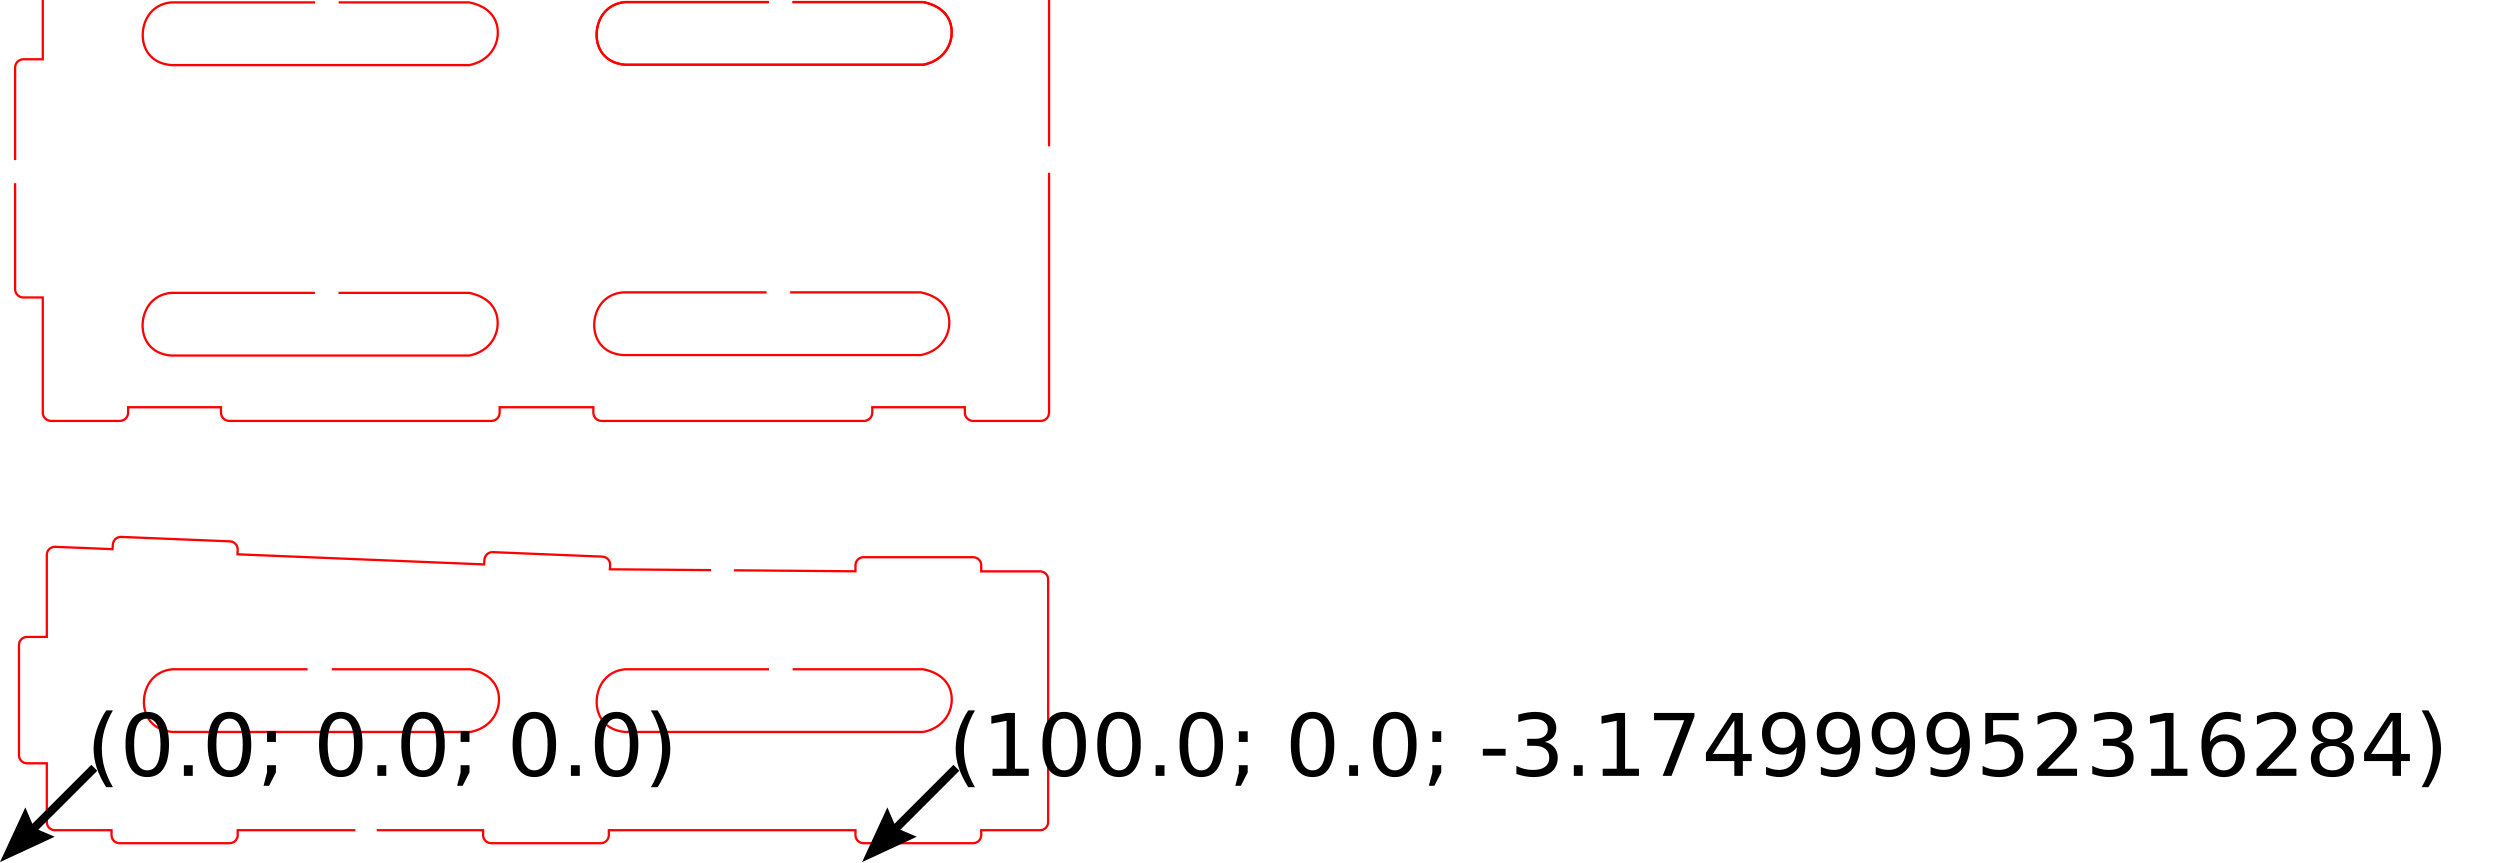
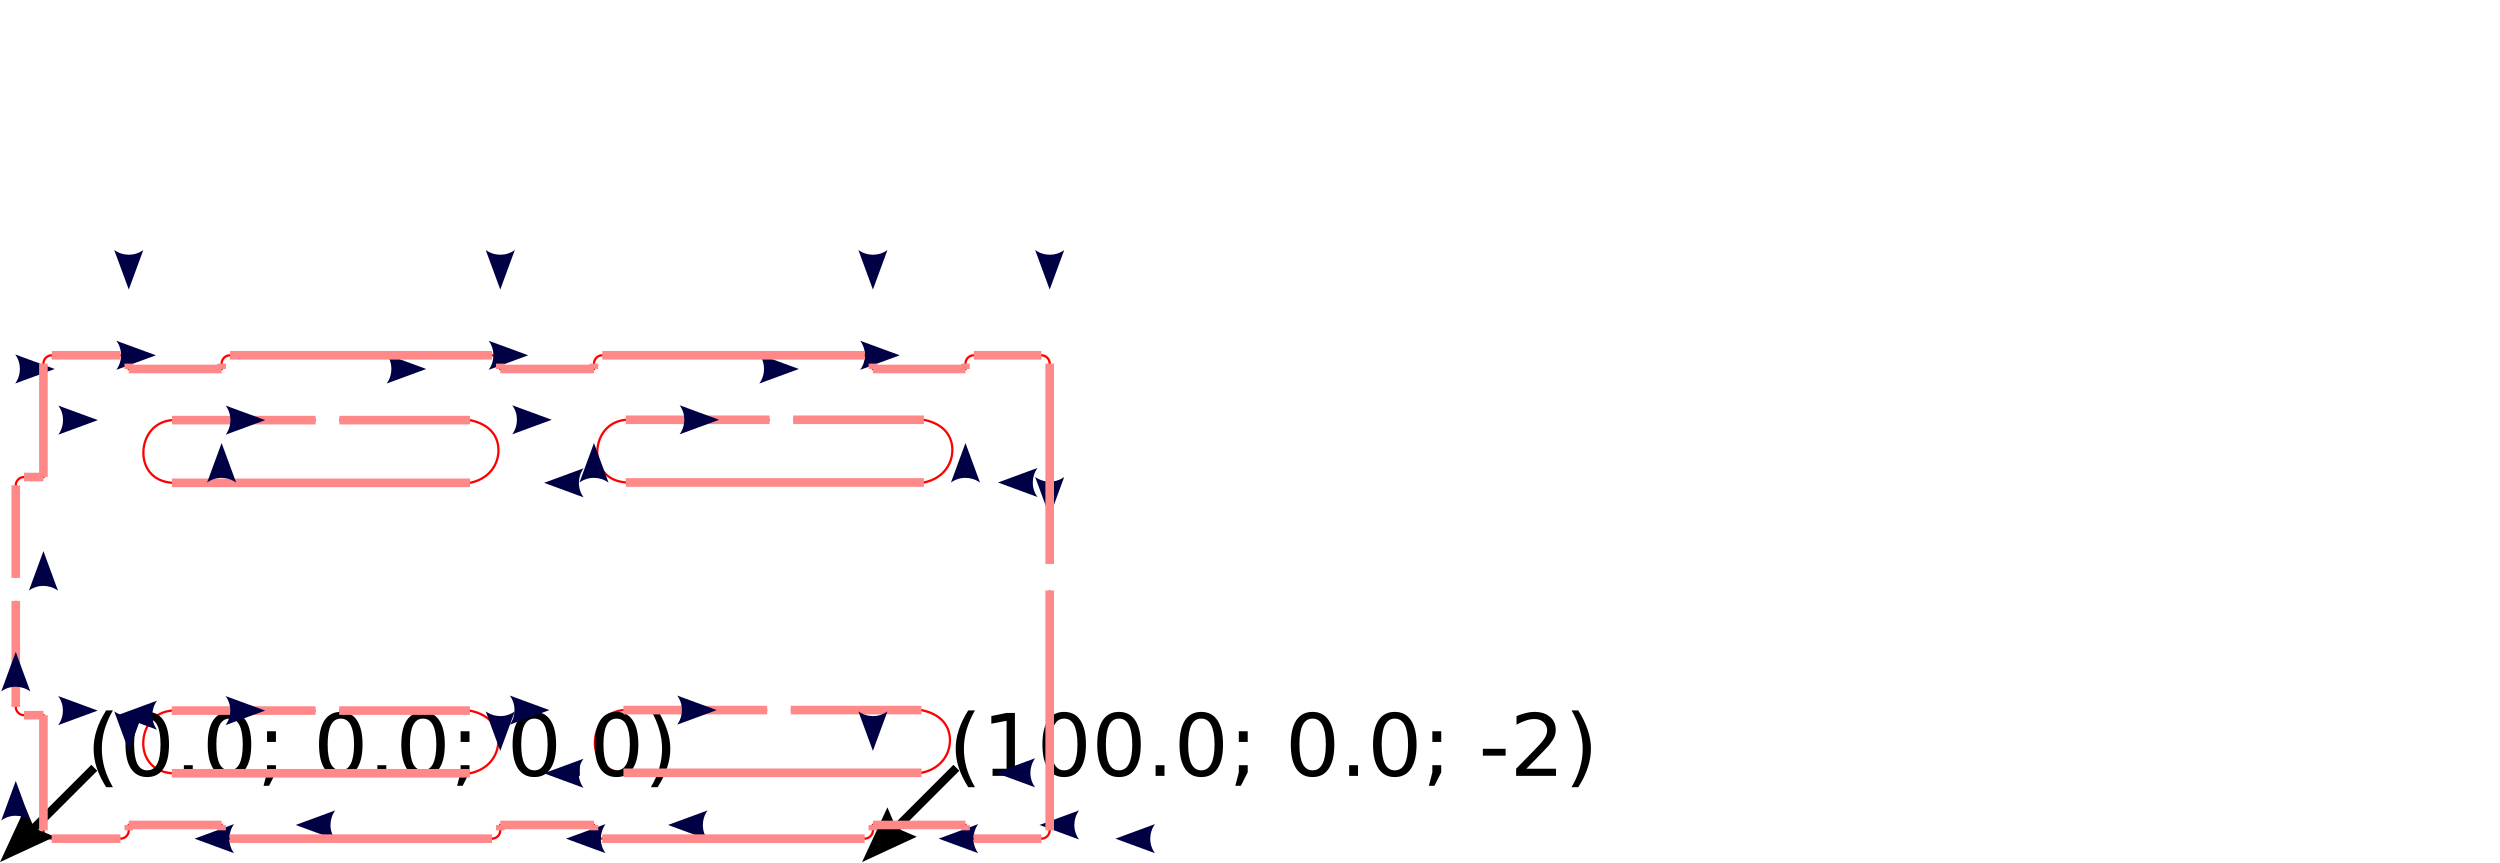
<svg xmlns="http://www.w3.org/2000/svg" width="290mm" height="100mm" viewBox="0 0 290 100" version="1.1" id="svg1028">
  <defs id="defs1022">
-     <marker id="CheckToolsAndOPMarker" orient="auto" refX="-4" refY="-1.687" style="overflow:visible">
-       <path d="m 4.589,-1.687 0.0,0.0 L 9.178,0.0 c -0.733,-0.996 -0.729,-2.359 0.0,-3.375" style="fill:#000044;fill-rule:evenodd;stroke:none" id="path309" />
-     </marker>
-     <marker id="DrawCurveMarker" orient="auto" refX="-4" refY="-1.687" style="overflow:visible">
-       <path d="m 4.589,-1.687 0.0,0.0 L 9.178,0.0 c -0.733,-0.996 -0.729,-2.359 0.0,-3.375" style="fill:#000044;fill-rule:evenodd;stroke:none" id="path312" />
-     </marker>
-     <marker id="DrawCurveMarker_r" orient="auto" refX="4" refY="-1.687" style="overflow:visible">
-       <path d="m -4.589,-1.687 0.0,0.0 L -9.178,0.0 c 0.733,-0.996 0.729,-2.359 0.0,-3.375" style="fill:#000044;fill-rule:evenodd;stroke:none" id="path315" />
-     </marker>
-     <marker id="InOutPathMarker" orient="auto" refX="-4" refY="-1.687" style="overflow:visible">
-       <path d="m 4.589,-1.687 0.0,0.0 L 9.178,0.0 c -0.733,-0.996 -0.729,-2.359 0.0,-3.375" style="fill:#0072a7;fill-rule:evenodd;stroke:none" id="path318" />
+     <marker style="overflow:visible" refY="-1.687" refX="-4" orient="auto" id="CheckToolsAndOPMarker">
+       <path id="path309" style="fill:#000044;fill-rule:evenodd;stroke:none" d="m 4.589,-1.687 0.0,0.0 L 9.178,0.0 c -0.733,-0.996 -0.729,-2.359 0.0,-3.375" />
+     </marker>
+     <marker style="overflow:visible" refY="-1.687" refX="-4" orient="auto" id="DrawCurveMarker">
+       <path id="path312" style="fill:#000044;fill-rule:evenodd;stroke:none" d="m 4.589,-1.687 0.0,0.0 L 9.178,0.0 c -0.733,-0.996 -0.729,-2.359 0.0,-3.375" />
+     </marker>
+     <marker style="overflow:visible" refY="-1.687" refX="4" orient="auto" id="DrawCurveMarker_r">
+       <path id="path315" style="fill:#000044;fill-rule:evenodd;stroke:none" d="m -4.589,-1.687 0.0,0.0 L -9.178,0.0 c 0.733,-0.996 0.729,-2.359 0.0,-3.375" />
+     </marker>
+     <marker style="overflow:visible" refY="-1.687" refX="-4" orient="auto" id="InOutPathMarker">
+       <path id="path318" style="fill:#0072a7;fill-rule:evenodd;stroke:none" d="m 4.589,-1.687 0.0,0.0 L 9.178,0.0 c -0.733,-0.996 -0.729,-2.359 0.0,-3.375" />
    </marker>
  </defs>
-   <g style="display:inline" id="layer1">
-     <path id="path148" transform="translate(-568.5831,-636.9127)" d="m 570.336,658.161 v 12.294 c -2.8e-4,0.533 0.432,0.965 0.965,0.965 h 2.244 v 13.355 c -2.8e-4,0.533 0.432,0.965 0.965,0.965 h 7.971 c 0.533,2.8e-4 0.965,-0.432 0.965,-0.965 v -0.623 h 10.77 v 0.623 c -2.8e-4,0.533 0.432,0.965 0.965,0.965 h 30.395 c 0.533,2.8e-4 0.965,-0.432 0.965,-0.965 v -0.623 h 10.869 v 0.623 c -2.8e-4,0.533 0.432,0.965 0.965,0.965 h 30.428 c 0.533,2.8e-4 0.965,-0.432 0.965,-0.965 v -0.623 h 10.736 v 0.623 c -2.8e-4,0.533 0.432,0.965 0.965,0.965 h 7.84 c 0.533,2.8e-4 0.965,-0.432 0.965,-0.965 v -27.817 m 0,-3.074 v -23.25 c 2.9e-4,-0.533 -0.432,-0.965 -0.965,-0.965 h -7.84 c -0.533,-2.9e-4 -0.965,0.432 -0.965,0.965 v 0.623 h -10.736 v -0.623 c 2.9e-4,-0.533 -0.432,-0.965 -0.965,-0.965 h -30.428 c -0.533,-2.9e-4 -0.965,0.432 -0.965,0.965 v 0.623 h -10.869 v -0.623 c 2.9e-4,-0.533 -0.432,-0.965 -0.965,-0.965 h -30.395 c -0.533,-2.9e-4 -0.965,0.432 -0.965,0.965 v 0.623 h -10.77 v -0.623 c 2.9e-4,-0.533 -0.432,-0.965 -0.965,-0.965 h -7.971 c -0.533,-2.9e-4 -0.965,0.432 -0.965,0.965 v 13.156 h -2.244 c -0.533,-2.8e-4 -0.965,0.432 -0.965,0.965 v 10.732" style="fill:none;stroke:#ff0000;stroke-width:0.265px;stroke-linecap:butt;stroke-linejoin:miter;stroke-opacity:1" />
-     <path id="path2752" transform="translate(-568.5831,-636.9127)" d="m 657.784,714.547 h -16.677 c -2.143,0.194 -3.244,1.886 -3.309,3.648 -0.032,0.883 0.219,1.742 0.744,2.389 0.522,0.644 1.313,1.122 2.566,1.236 h 34.578 c 2.145,-0.429 3.232,-2.024 3.297,-3.609 0.065,-1.585 -0.797,-3.143 -3.299,-3.664 h -15.162" style="fill:none;stroke:#ff0000;stroke-width:0.265px;stroke-linecap:butt;stroke-linejoin:miter;stroke-opacity:1" />
-     <path id="path2796" transform="translate(-568.5831,-636.9127)" d="m 612.282,733.215 h 12.341 v 0.574 c 5.7e-4,0.514 0.417,0.931 0.932,0.932 h 12.721 c 0.514,-5.7e-4 0.931,-0.417 0.932,-0.932 v -0.574 h 28.609 v 0.574 c 5.7e-4,0.514 0.417,0.931 0.932,0.932 h 12.723 c 0.514,-5.7e-4 0.931,-0.417 0.932,-0.932 v -0.574 h 6.832 c 0.514,-5.7e-4 0.931,-0.417 0.932,-0.932 v -28.16 c -5.7e-4,-0.514 -0.417,-0.931 -0.932,-0.932 h -6.832 v -0.709 c -5.7e-4,-0.514 -0.417,-0.931 -0.932,-0.932 h -12.723 c -0.514,5.7e-4 -0.931,0.417 -0.932,0.932 v 0.701 l -14.106,-0.115 m -2.635,-0.021 -11.753,-0.096 0.035,-0.469 c 0.038,-0.525 -0.365,-0.978 -0.891,-1 l -12.719,-0.521 c -0.502,-0.021 -0.931,0.36 -0.969,0.861 l -0.043,0.562 -28.602,-1.172 0.019,-0.535 c 0.019,-0.513 -0.38,-0.945 -0.893,-0.967 l -12.613,-0.516 c -0.027,-0.001 -0.055,-0.001 -0.082,0 h 10e-6 c -0.471,0.022 -0.851,0.391 -0.887,0.861 l -0.043,0.562 -6.65,-0.273 c -0.529,-0.022 -0.971,0.402 -0.971,0.932 v 9.52 h -2.297 c -0.514,5.7e-4 -0.931,0.417 -0.932,0.932 v 12.795 c 5.7e-4,0.514 0.417,0.931 0.932,0.932 h 2.297 v 6.828 c 5.7e-4,0.514 0.417,0.931 0.932,0.932 h 6.574 v 0.574 c 5.7e-4,0.514 0.417,0.931 0.932,0.932 h 12.77 c 0.514,-5.7e-4 0.931,-0.417 0.932,-0.932 v -0.574 h 13.655" style="fill:none;stroke:#ff0000;stroke-width:0.265px;stroke-linecap:butt;stroke-linejoin:miter;stroke-opacity:1" />
-     <path id="path2955" transform="translate(-621.1029,-636.9127)" d="m 656.783,714.547 h -15.676 c -2.143,0.194 -3.244,1.886 -3.309,3.648 -0.032,0.883 0.219,1.742 0.744,2.389 0.522,0.644 1.313,1.122 2.566,1.236 h 34.578 c 2.145,-0.429 3.232,-2.024 3.297,-3.609 0.065,-1.585 -0.797,-3.143 -3.299,-3.664 H 659.59" style="fill:none;stroke:#ff0000;stroke-width:0.265px;stroke-linecap:butt;stroke-linejoin:miter;stroke-opacity:1" />
-     <path style="display:inline;fill:none;stroke:#ff0000;stroke-width:0.265px;stroke-linecap:butt;stroke-linejoin:miter;stroke-opacity:1" d="M 88.917,33.915 H 72.24 c -2.143,0.194 -3.244,1.886 -3.309,3.648 -0.032,0.883 0.219,1.742 0.744,2.389 0.522,0.644 1.313,1.122 2.566,1.236 h 34.578 c 2.145,-0.429 3.232,-2.024 3.297,-3.609 0.065,-1.585 -0.797,-3.143 -3.299,-3.664 H 91.656" id="path2752-5" />
-     <path style="display:inline;fill:none;stroke:#ff0000;stroke-width:0.265px;stroke-linecap:butt;stroke-linejoin:miter;stroke-opacity:1" d="M 89.195,0.239 H 72.518 c -2.143,0.194 -3.244,1.886 -3.309,3.648 -0.032,0.883 0.219,1.742 0.744,2.389 0.522,0.644 1.313,1.122 2.566,1.236 h 34.578 c 2.145,-0.429 3.232,-2.024 3.297,-3.609 0.065,-1.585 -0.797,-3.143 -3.299,-3.664 H 91.934" id="path2752-3" />
-     <path id="path3079" d="M 89.195,0.239 H 72.518 c -2.143,0.194 -3.244,1.886 -3.309,3.648 -0.032,0.883 0.219,1.742 0.744,2.389 0.522,0.644 1.313,1.122 2.566,1.236 h 34.578 c 2.145,-0.429 3.232,-2.024 3.297,-3.609 0.065,-1.585 -0.797,-3.143 -3.299,-3.664 H 91.934" style="display:inline;fill:none;stroke:#ff0000;stroke-width:0.265px;stroke-linecap:butt;stroke-linejoin:miter;stroke-opacity:1" />
-     <path style="display:inline;fill:none;stroke:#ff0000;stroke-width:0.265px;stroke-linecap:butt;stroke-linejoin:miter;stroke-opacity:1" d="M 36.543,0.278 H 19.866 c -2.143,0.194 -3.244,1.886 -3.309,3.648 -0.032,0.883 0.219,1.742 0.744,2.389 0.522,0.644 1.313,1.122 2.566,1.236 h 34.578 c 2.145,-0.429 3.232,-2.024 3.297,-3.609 0.065,-1.585 -0.797,-3.143 -3.299,-3.664 h -15.162" id="path2752-6" />
-     <path style="display:inline;fill:none;stroke:#ff0000;stroke-width:0.265px;stroke-linecap:butt;stroke-linejoin:miter;stroke-opacity:1" d="m 36.529,33.972 h -16.677 c -2.143,0.194 -3.244,1.886 -3.309,3.648 -0.032,0.883 0.219,1.742 0.744,2.389 0.522,0.644 1.313,1.122 2.566,1.236 h 34.578 c 2.145,-0.429 3.232,-2.024 3.297,-3.609 0.065,-1.585 -0.797,-3.143 -3.299,-3.664 h -15.162" id="path2752-8" />
+   <g id="layer1" style="display:inline">
+     <path style="fill:none;stroke:#ff0000;stroke-width:0.265px;stroke-linecap:butt;stroke-linejoin:miter;stroke-opacity:1" d="m 1.828,69.704 v 12.294 c -2.8e-4,0.533 0.432,0.965 0.965,0.965 h 2.244 v 13.355 c -2.8e-4,0.533 0.432,0.965 0.965,0.965 h 7.971 c 0.533,2.8e-4 0.965,-0.432 0.965,-0.965 v -0.623 h 10.77 v 0.623 c -2.8e-4,0.533 0.432,0.965 0.965,0.965 h 30.395 c 0.533,2.8e-4 0.965,-0.432 0.965,-0.965 v -0.623 h 10.869 v 0.623 c -2.8e-4,0.533 0.432,0.965 0.965,0.965 h 30.428 c 0.533,2.8e-4 0.965,-0.432 0.965,-0.965 v -0.623 h 10.736 v 0.623 c -2.8e-4,0.533 0.432,0.965 0.965,0.965 h 7.84 c 0.533,2.8e-4 0.965,-0.432 0.965,-0.965 v -27.817 m 0,-3.074 V 42.179 c 2.9e-4,-0.533 -0.432,-0.965 -0.965,-0.965 h -7.84 c -0.533,-2.9e-4 -0.965,0.432 -0.965,0.965 v 0.623 h -10.736 v -0.623 c 2.9e-4,-0.533 -0.432,-0.965 -0.965,-0.965 H 69.866 c -0.533,-2.9e-4 -0.965,0.432 -0.965,0.965 v 0.623 h -10.869 v -0.623 c 2.9e-4,-0.533 -0.432,-0.965 -0.965,-0.965 h -30.395 c -0.533,-2.9e-4 -0.965,0.432 -0.965,0.965 v 0.623 h -10.77 v -0.623 c 2.9e-4,-0.533 -0.432,-0.965 -0.965,-0.965 H 6.002 c -0.533,-2.9e-4 -0.965,0.432 -0.965,0.965 v 13.156 h -2.244 c -0.533,-2.8e-4 -0.965,0.432 -0.965,0.965 v 10.732" id="path148" />
+     <path id="path2752-5" d="M 88.993,82.371 H 72.316 c -2.143,0.194 -3.244,1.886 -3.309,3.648 -0.032,0.883 0.219,1.742 0.744,2.389 0.522,0.644 1.313,1.122 2.566,1.236 h 34.578 c 2.145,-0.429 3.232,-2.024 3.297,-3.609 0.065,-1.585 -0.797,-3.143 -3.299,-3.664 H 91.732" style="display:inline;fill:none;stroke:#ff0000;stroke-width:0.265px;stroke-linecap:butt;stroke-linejoin:miter;stroke-opacity:1" />
+     <path id="path2752-3" d="M 89.271,48.695 H 72.594 c -2.143,0.194 -3.244,1.886 -3.309,3.648 -0.032,0.883 0.219,1.742 0.744,2.389 0.522,0.644 1.313,1.122 2.566,1.236 h 34.578 c 2.145,-0.429 3.232,-2.024 3.297,-3.609 0.065,-1.585 -0.797,-3.143 -3.299,-3.664 H 92.01" style="display:inline;fill:none;stroke:#ff0000;stroke-width:0.265px;stroke-linecap:butt;stroke-linejoin:miter;stroke-opacity:1" />
+     <path id="path2752-6" d="M 36.618,48.734 H 19.942 c -2.143,0.194 -3.244,1.886 -3.309,3.648 -0.032,0.883 0.219,1.742 0.744,2.389 0.522,0.644 1.313,1.122 2.566,1.236 h 34.578 c 2.145,-0.429 3.232,-2.024 3.297,-3.609 0.065,-1.585 -0.797,-3.143 -3.299,-3.664 h -15.162" style="display:inline;fill:none;stroke:#ff0000;stroke-width:0.265px;stroke-linecap:butt;stroke-linejoin:miter;stroke-opacity:1" />
+     <path id="path2752-8" d="M 36.604,82.428 H 19.927 c -2.143,0.194 -3.244,1.886 -3.309,3.648 -0.032,0.883 0.219,1.742 0.744,2.389 0.522,0.644 1.313,1.122 2.566,1.236 h 34.578 c 2.145,-0.429 3.232,-2.024 3.297,-3.609 0.065,-1.585 -0.797,-3.143 -3.299,-3.664 h -15.162" style="display:inline;fill:none;stroke:#ff0000;stroke-width:0.265px;stroke-linecap:butt;stroke-linejoin:miter;stroke-opacity:1" />
  </g>
-   <g style="display:inline" id="layer2">
-     <g gcodetools="Gcodetools tool definition" transform="matrix(0.5014292,0,0,0.5201835,55.54568,120.4584)" id="g183">
-       <path gcodetools="Gcodetools tool background" style="fill-opacity:0.5;stroke:#444444" d="M -20,-20 H 380 V 155 H -20 Z" id="path101" />
-       <g gcodetools="Gcodetools tool parameter" id="g111">
-         <text x="0" xml:space="preserve" y="0" style="font-style:normal;font-variant:normal;font-weight:normal;font-stretch:normal;font-size:20px;font-family:'DejaVu Sans';fill:#000000;fill-opacity:1;stroke:none" gcodetools="Gcodetools tool definition field name" id="text105">
-           <tspan x="0" y="0" id="tspan103">name</tspan>
-         </text>
-         <text x="150" xml:space="preserve" y="0" style="font-style:normal;font-variant:normal;font-weight:normal;font-stretch:normal;font-size:20px;font-family:'DejaVu Sans';fill:#000000;fill-opacity:1;stroke:none" gcodetools="Gcodetools tool definition field value" id="text109">
-           <tspan x="150" y="0" id="tspan107">Cylindrical cutter</tspan>
-         </text>
-       </g>
-       <g gcodetools="Gcodetools tool parameter" id="g121">
-         <text x="0" xml:space="preserve" y="20" style="font-style:normal;font-variant:normal;font-weight:normal;font-stretch:normal;font-size:10px;font-family:'DejaVu Sans';fill:#000000;fill-opacity:1;stroke:none" gcodetools="Gcodetools tool definition field name" id="text115">
-           <tspan x="0" y="20" id="tspan113">id</tspan>
-         </text>
-         <text x="150" xml:space="preserve" y="20" style="font-style:normal;font-variant:normal;font-weight:normal;font-stretch:normal;font-size:10px;font-family:'DejaVu Sans';fill:#000000;fill-opacity:1;stroke:none" gcodetools="Gcodetools tool definition field value" id="text119">
-           <tspan x="150" y="20" id="tspan117">Cylindrical cutter 0001</tspan>
-         </text>
-       </g>
-       <g gcodetools="Gcodetools tool parameter" id="g131">
-         <text x="0" xml:space="preserve" y="35" style="font-style:normal;font-variant:normal;font-weight:normal;font-stretch:normal;font-size:10px;font-family:'DejaVu Sans';fill:#000000;fill-opacity:1;stroke:none" gcodetools="Gcodetools tool definition field name" id="text125">
-           <tspan x="0" y="35" id="tspan123">diameter</tspan>
-         </text>
-         <text x="150" xml:space="preserve" y="35" style="font-style:normal;font-variant:normal;font-weight:normal;font-stretch:normal;font-size:10px;font-family:'DejaVu Sans';fill:#000000;fill-opacity:1;stroke:none" gcodetools="Gcodetools tool definition field value" id="text129">
-           <tspan x="150" y="35" id="tspan127">1.6</tspan>
-         </text>
-       </g>
-       <g gcodetools="Gcodetools tool parameter" id="g141">
-         <text x="0" xml:space="preserve" y="50" style="font-style:normal;font-variant:normal;font-weight:normal;font-stretch:normal;font-size:10px;font-family:'DejaVu Sans';fill:#000000;fill-opacity:1;stroke:none" gcodetools="Gcodetools tool definition field name" id="text135">
-           <tspan x="0" y="50" id="tspan133">feed</tspan>
-         </text>
-         <text x="150" xml:space="preserve" y="50" style="font-style:normal;font-variant:normal;font-weight:normal;font-stretch:normal;font-size:10px;font-family:'DejaVu Sans';fill:#000000;fill-opacity:1;stroke:none" gcodetools="Gcodetools tool definition field value" id="text139">
-           <tspan x="150" y="50" id="tspan137">250</tspan>
-         </text>
-       </g>
-       <g gcodetools="Gcodetools tool parameter" id="g151">
-         <text x="0" xml:space="preserve" y="65" style="font-style:normal;font-variant:normal;font-weight:normal;font-stretch:normal;font-size:10px;font-family:'DejaVu Sans';fill:#000000;fill-opacity:1;stroke:none" gcodetools="Gcodetools tool definition field name" id="text145">
-           <tspan x="0" y="65" id="tspan143">penetration angle</tspan>
-         </text>
-         <text x="150" xml:space="preserve" y="65" style="font-style:normal;font-variant:normal;font-weight:normal;font-stretch:normal;font-size:10px;font-family:'DejaVu Sans';fill:#000000;fill-opacity:1;stroke:none" gcodetools="Gcodetools tool definition field value" id="text149">
-           <tspan x="150" y="65" id="tspan147">90</tspan>
-         </text>
-       </g>
-       <g gcodetools="Gcodetools tool parameter" id="g161">
-         <text x="0" xml:space="preserve" y="80" style="font-style:normal;font-variant:normal;font-weight:normal;font-stretch:normal;font-size:10px;font-family:'DejaVu Sans';fill:#000000;fill-opacity:1;stroke:none" gcodetools="Gcodetools tool definition field name" id="text155">
-           <tspan x="0" y="80" id="tspan153">penetration feed</tspan>
-         </text>
-         <text x="150" xml:space="preserve" y="80" style="font-style:normal;font-variant:normal;font-weight:normal;font-stretch:normal;font-size:10px;font-family:'DejaVu Sans';fill:#000000;fill-opacity:1;stroke:none" gcodetools="Gcodetools tool definition field value" id="text159">
-           <tspan x="150" y="80" id="tspan157">100</tspan>
-         </text>
-       </g>
-       <g gcodetools="Gcodetools tool parameter" id="g171">
-         <text x="0" xml:space="preserve" y="95" style="font-style:normal;font-variant:normal;font-weight:normal;font-stretch:normal;font-size:10px;font-family:'DejaVu Sans';fill:#000000;fill-opacity:1;stroke:none" gcodetools="Gcodetools tool definition field name" id="text165">
-           <tspan x="0" y="95" id="tspan163">depth step</tspan>
-         </text>
-         <text x="150" xml:space="preserve" y="95" style="font-style:normal;font-variant:normal;font-weight:normal;font-stretch:normal;font-size:10px;font-family:'DejaVu Sans';fill:#000000;fill-opacity:1;stroke:none" gcodetools="Gcodetools tool definition field value" id="text169">
-           <tspan x="150" y="95" id="tspan167">2</tspan>
-         </text>
-       </g>
-       <g gcodetools="Gcodetools tool parameter" id="g181">
-         <text x="0" xml:space="preserve" y="110" style="font-style:normal;font-variant:normal;font-weight:normal;font-stretch:normal;font-size:10px;font-family:'DejaVu Sans';fill:#000000;fill-opacity:1;stroke:none" gcodetools="Gcodetools tool definition field name" id="text175">
-           <tspan x="0" y="110" id="tspan173">tool change gcode</tspan>
-         </text>
-         <text x="150" xml:space="preserve" y="110" style="font-style:normal;font-variant:normal;font-weight:normal;font-stretch:normal;font-size:10px;font-family:'DejaVu Sans';fill:#000000;fill-opacity:1;stroke:none" gcodetools="Gcodetools tool definition field value" id="text179">
-           <tspan x="150" y="110" id="tspan177">(None)</tspan>
+   <g id="layer2" style="display:inline">
+     <g id="g183" transform="matrix(0.5014292,0,0,0.5201835,55.54568,120.4584)" gcodetools="Gcodetools tool definition">
+       <path id="path101" d="M -20,-20 H 380 V 155 H -20 Z" style="fill-opacity:0.5;stroke:#444444" gcodetools="Gcodetools tool background" />
+       <g id="g111" gcodetools="Gcodetools tool parameter">
+         <text id="text105" gcodetools="Gcodetools tool definition field name" style="font-style:normal;font-variant:normal;font-weight:normal;font-stretch:normal;font-size:20px;font-family:'DejaVu Sans';fill:#000000;fill-opacity:1;stroke:none" y="0" xml:space="preserve" x="0">
+           <tspan id="tspan103" y="0" x="0">name</tspan>
+         </text>
+         <text id="text109" gcodetools="Gcodetools tool definition field value" style="font-style:normal;font-variant:normal;font-weight:normal;font-stretch:normal;font-size:20px;font-family:'DejaVu Sans';fill:#000000;fill-opacity:1;stroke:none" y="0" xml:space="preserve" x="150">
+           <tspan id="tspan107" y="0" x="150">Cylindrical cutter</tspan>
+         </text>
+       </g>
+       <g id="g121" gcodetools="Gcodetools tool parameter">
+         <text id="text115" gcodetools="Gcodetools tool definition field name" style="font-style:normal;font-variant:normal;font-weight:normal;font-stretch:normal;font-size:10px;font-family:'DejaVu Sans';fill:#000000;fill-opacity:1;stroke:none" y="20" xml:space="preserve" x="0">
+           <tspan id="tspan113" y="20" x="0">id</tspan>
+         </text>
+         <text id="text119" gcodetools="Gcodetools tool definition field value" style="font-style:normal;font-variant:normal;font-weight:normal;font-stretch:normal;font-size:10px;font-family:'DejaVu Sans';fill:#000000;fill-opacity:1;stroke:none" y="20" xml:space="preserve" x="150">
+           <tspan id="tspan117" y="20" x="150">Cylindrical cutter 0001</tspan>
+         </text>
+       </g>
+       <g id="g131" gcodetools="Gcodetools tool parameter">
+         <text id="text125" gcodetools="Gcodetools tool definition field name" style="font-style:normal;font-variant:normal;font-weight:normal;font-stretch:normal;font-size:10px;font-family:'DejaVu Sans';fill:#000000;fill-opacity:1;stroke:none" y="35" xml:space="preserve" x="0">
+           <tspan id="tspan123" y="35" x="0">diameter</tspan>
+         </text>
+         <text id="text129" gcodetools="Gcodetools tool definition field value" style="font-style:normal;font-variant:normal;font-weight:normal;font-stretch:normal;font-size:10px;font-family:'DejaVu Sans';fill:#000000;fill-opacity:1;stroke:none" y="35" xml:space="preserve" x="150">
+           <tspan id="tspan127" y="35" x="150">1.6</tspan>
+         </text>
+       </g>
+       <g id="g141" gcodetools="Gcodetools tool parameter">
+         <text id="text135" gcodetools="Gcodetools tool definition field name" style="font-style:normal;font-variant:normal;font-weight:normal;font-stretch:normal;font-size:10px;font-family:'DejaVu Sans';fill:#000000;fill-opacity:1;stroke:none" y="50" xml:space="preserve" x="0">
+           <tspan id="tspan133" y="50" x="0">feed</tspan>
+         </text>
+         <text id="text139" gcodetools="Gcodetools tool definition field value" style="font-style:normal;font-variant:normal;font-weight:normal;font-stretch:normal;font-size:10px;font-family:'DejaVu Sans';fill:#000000;fill-opacity:1;stroke:none" y="50" xml:space="preserve" x="150">
+           <tspan id="tspan137" y="50" x="150">150</tspan>
+         </text>
+       </g>
+       <g id="g151" gcodetools="Gcodetools tool parameter">
+         <text id="text145" gcodetools="Gcodetools tool definition field name" style="font-style:normal;font-variant:normal;font-weight:normal;font-stretch:normal;font-size:10px;font-family:'DejaVu Sans';fill:#000000;fill-opacity:1;stroke:none" y="65" xml:space="preserve" x="0">
+           <tspan id="tspan143" y="65" x="0">penetration angle</tspan>
+         </text>
+         <text id="text149" gcodetools="Gcodetools tool definition field value" style="font-style:normal;font-variant:normal;font-weight:normal;font-stretch:normal;font-size:10px;font-family:'DejaVu Sans';fill:#000000;fill-opacity:1;stroke:none" y="65" xml:space="preserve" x="150">
+           <tspan id="tspan147" y="65" x="150">90</tspan>
+         </text>
+       </g>
+       <g id="g161" gcodetools="Gcodetools tool parameter">
+         <text id="text155" gcodetools="Gcodetools tool definition field name" style="font-style:normal;font-variant:normal;font-weight:normal;font-stretch:normal;font-size:10px;font-family:'DejaVu Sans';fill:#000000;fill-opacity:1;stroke:none" y="80" xml:space="preserve" x="0">
+           <tspan id="tspan153" y="80" x="0">penetration feed</tspan>
+         </text>
+         <text id="text159" gcodetools="Gcodetools tool definition field value" style="font-style:normal;font-variant:normal;font-weight:normal;font-stretch:normal;font-size:10px;font-family:'DejaVu Sans';fill:#000000;fill-opacity:1;stroke:none" y="80" xml:space="preserve" x="150">
+           <tspan id="tspan157" y="80" x="150">100</tspan>
+         </text>
+       </g>
+       <g id="g171" gcodetools="Gcodetools tool parameter">
+         <text id="text165" gcodetools="Gcodetools tool definition field name" style="font-style:normal;font-variant:normal;font-weight:normal;font-stretch:normal;font-size:10px;font-family:'DejaVu Sans';fill:#000000;fill-opacity:1;stroke:none" y="95" xml:space="preserve" x="0">
+           <tspan id="tspan163" y="95" x="0">depth step</tspan>
+         </text>
+         <text id="text169" gcodetools="Gcodetools tool definition field value" style="font-style:normal;font-variant:normal;font-weight:normal;font-stretch:normal;font-size:10px;font-family:'DejaVu Sans';fill:#000000;fill-opacity:1;stroke:none" y="95" xml:space="preserve" x="150">
+           <tspan id="tspan167" y="95" x="150">2</tspan>
+         </text>
+       </g>
+       <g id="g181" gcodetools="Gcodetools tool parameter">
+         <text id="text175" gcodetools="Gcodetools tool definition field name" style="font-style:normal;font-variant:normal;font-weight:normal;font-stretch:normal;font-size:10px;font-family:'DejaVu Sans';fill:#000000;fill-opacity:1;stroke:none" y="110" xml:space="preserve" x="0">
+           <tspan id="tspan173" y="110" x="0">tool change gcode</tspan>
+         </text>
+         <text id="text179" gcodetools="Gcodetools tool definition field value" style="font-style:normal;font-variant:normal;font-weight:normal;font-stretch:normal;font-size:10px;font-family:'DejaVu Sans';fill:#000000;fill-opacity:1;stroke:none" y="110" xml:space="preserve" x="150">
+           <tspan id="tspan177" y="110" x="150">(None)</tspan>
        </text>
      </g>
    </g>
-     <g gcodetools="Gcodetools orientation group" id="g296">
-       <g gcodetools="Gcodetools orientation point (2 points)" id="g286">
-         <path style="fill:#000000;stroke:none" gcodetools="Gcodetools orientation point arrow" d="M 0,100 2.938,93.656 3.75,95.562 10.594,88.719 v 0 l 0.688,0.688 L 4.438,96.25 6.344,97.062 Z" id="path280" />
-         <text x="10" xml:space="preserve" y="90" style="font-style:normal;font-variant:normal;font-weight:normal;font-stretch:normal;font-size:10px;font-family:'DejaVu Sans';fill:#000000;fill-opacity:1;stroke:none" gcodetools="Gcodetools orientation point text" id="text284">
-           <tspan x="10" y="90" id="tspan282">(0.0; 0.0; 0.0)</tspan>
-         </text>
-       </g>
-       <g gcodetools="Gcodetools orientation point (2 points)" id="g294">
-         <path style="fill:#000000;stroke:none" gcodetools="Gcodetools orientation point arrow" d="m 100,100 2.938,-6.344 0.812,1.906 6.844,-6.844 v 0 l 0.688,0.688 -6.844,6.844 1.906,0.812 z" id="path288" />
-         <text x="110" xml:space="preserve" y="90" style="font-style:normal;font-variant:normal;font-weight:normal;font-stretch:normal;font-size:10px;font-family:'DejaVu Sans';fill:#000000;fill-opacity:1;stroke:none" gcodetools="Gcodetools orientation point text" id="text292">
-           <tspan x="110" y="90" id="tspan290">(100.0; 0.0; -3.174999952316284)</tspan>
+     <g id="g296" gcodetools="Gcodetools orientation group">
+       <g id="g286" gcodetools="Gcodetools orientation point (2 points)">
+         <path id="path280" d="M 0,100 2.938,93.656 3.75,95.562 10.594,88.719 v 0 l 0.688,0.688 L 4.438,96.25 6.344,97.062 Z" gcodetools="Gcodetools orientation point arrow" style="fill:#000000;stroke:none" />
+         <text id="text284" gcodetools="Gcodetools orientation point text" style="font-style:normal;font-variant:normal;font-weight:normal;font-stretch:normal;font-size:10px;font-family:'DejaVu Sans';fill:#000000;fill-opacity:1;stroke:none" y="90" xml:space="preserve" x="10">
+           <tspan id="tspan282" y="90" x="10">(0.0; 0.0; 0.0)</tspan>
+         </text>
+       </g>
+       <g id="g294" gcodetools="Gcodetools orientation point (2 points)">
+         <path id="path288" d="m 100,100 2.938,-6.344 0.812,1.906 6.844,-6.844 v 0 l 0.688,0.688 -6.844,6.844 1.906,0.812 z" gcodetools="Gcodetools orientation point arrow" style="fill:#000000;stroke:none" />
+         <text id="text292" gcodetools="Gcodetools orientation point text" style="font-style:normal;font-variant:normal;font-weight:normal;font-stretch:normal;font-size:10px;font-family:'DejaVu Sans';fill:#000000;fill-opacity:1;stroke:none" y="90" xml:space="preserve" x="110">
+           <tspan id="tspan290" y="90" x="110">(100.0; 0.0; -2)</tspan>
        </text>
      </g>
    </g>
+     <g gcodetools="Preview group" id="g1429">
+       <path gcodetools="Preview" style="stroke:#f88;fill:none;stroke-width:1;marker-end:url(#DrawCurveMarker)" d="M 36.604 82.428 L 19.927 82.428" id="path1185" />
+       <path gcodetools="Preview" style="stroke:#8f8;fill:none;stroke-width:1;marker-start:url(#DrawCurveMarker_r)" id="path1187" />
+       <path gcodetools="Preview" style="stroke:#88f;fill:none;stroke-width:1;marker-start:url(#DrawCurveMarker_r)" id="path1189" />
+       <path gcodetools="Preview" style="stroke:#8f8;fill:none;stroke-width:1;marker-start:url(#DrawCurveMarker_r)" id="path1191" />
+       <path gcodetools="Preview" style="stroke:#88f;fill:none;stroke-width:1;marker-start:url(#DrawCurveMarker_r)" id="path1193" />
+       <path gcodetools="Preview" style="stroke:#8f8;fill:none;stroke-width:1;marker-start:url(#DrawCurveMarker_r)" id="path1195" />
+       <path gcodetools="Preview" style="stroke:#88f;fill:none;stroke-width:1;marker-start:url(#DrawCurveMarker_r)" id="path1197" />
+       <path gcodetools="Preview" style="stroke:#f88;fill:none;stroke-width:1;marker-end:url(#DrawCurveMarker)" d="M 19.929 89.702 L 54.507 89.702" id="path1199" />
+       <path gcodetools="Preview" style="stroke:#8f8;fill:none;stroke-width:1;marker-start:url(#DrawCurveMarker_r)" id="path1201" />
+       <path gcodetools="Preview" style="stroke:#88f;fill:none;stroke-width:1;marker-start:url(#DrawCurveMarker_r)" id="path1203" />
+       <path gcodetools="Preview" style="stroke:#8f8;fill:none;stroke-width:1;marker-start:url(#DrawCurveMarker_r)" id="path1205" />
+       <path gcodetools="Preview" style="stroke:#88f;fill:none;stroke-width:1;marker-start:url(#DrawCurveMarker_r)" id="path1207" />
+       <path gcodetools="Preview" style="stroke:#f88;fill:none;stroke-width:1;marker-end:url(#DrawCurveMarker)" d="M 54.505 82.428 L 39.344 82.428" id="path1209" />
+       <path gcodetools="Preview" style="stroke:#f88;fill:none;stroke-width:1;marker-end:url(#DrawCurveMarker)" d="M 36.618 48.734 L 19.942 48.734" id="path1211" />
+       <path gcodetools="Preview" style="stroke:#8f8;fill:none;stroke-width:1;marker-start:url(#DrawCurveMarker_r)" id="path1213" />
+       <path gcodetools="Preview" style="stroke:#88f;fill:none;stroke-width:1;marker-start:url(#DrawCurveMarker_r)" id="path1215" />
+       <path gcodetools="Preview" style="stroke:#8f8;fill:none;stroke-width:1;marker-start:url(#DrawCurveMarker_r)" id="path1217" />
+       <path gcodetools="Preview" style="stroke:#88f;fill:none;stroke-width:1;marker-start:url(#DrawCurveMarker_r)" id="path1219" />
+       <path gcodetools="Preview" style="stroke:#8f8;fill:none;stroke-width:1;marker-start:url(#DrawCurveMarker_r)" id="path1221" />
+       <path gcodetools="Preview" style="stroke:#88f;fill:none;stroke-width:1;marker-start:url(#DrawCurveMarker_r)" id="path1223" />
+       <path gcodetools="Preview" style="stroke:#f88;fill:none;stroke-width:1;marker-end:url(#DrawCurveMarker)" d="M 19.944 56.008 L 54.522 56.008" id="path1225" />
+       <path gcodetools="Preview" style="stroke:#8f8;fill:none;stroke-width:1;marker-start:url(#DrawCurveMarker_r)" id="path1227" />
+       <path gcodetools="Preview" style="stroke:#88f;fill:none;stroke-width:1;marker-start:url(#DrawCurveMarker_r)" id="path1229" />
+       <path gcodetools="Preview" style="stroke:#8f8;fill:none;stroke-width:1;marker-start:url(#DrawCurveMarker_r)" id="path1231" />
+       <path gcodetools="Preview" style="stroke:#88f;fill:none;stroke-width:1;marker-start:url(#DrawCurveMarker_r)" id="path1233" />
+       <path gcodetools="Preview" style="stroke:#f88;fill:none;stroke-width:1;marker-end:url(#DrawCurveMarker)" d="M 54.52 48.734 L 39.358 48.734" id="path1235" />
+       <path gcodetools="Preview" style="stroke:#f88;fill:none;stroke-width:1;marker-end:url(#DrawCurveMarker)" d="M 89.271 48.695 L 72.594 48.695" id="path1237" />
+       <path gcodetools="Preview" style="stroke:#8f8;fill:none;stroke-width:1;marker-start:url(#DrawCurveMarker_r)" id="path1239" />
+       <path gcodetools="Preview" style="stroke:#88f;fill:none;stroke-width:1;marker-start:url(#DrawCurveMarker_r)" id="path1241" />
+       <path gcodetools="Preview" style="stroke:#8f8;fill:none;stroke-width:1;marker-start:url(#DrawCurveMarker_r)" id="path1243" />
+       <path gcodetools="Preview" style="stroke:#88f;fill:none;stroke-width:1;marker-start:url(#DrawCurveMarker_r)" id="path1245" />
+       <path gcodetools="Preview" style="stroke:#8f8;fill:none;stroke-width:1;marker-start:url(#DrawCurveMarker_r)" id="path1247" />
+       <path gcodetools="Preview" style="stroke:#88f;fill:none;stroke-width:1;marker-start:url(#DrawCurveMarker_r)" id="path1249" />
+       <path gcodetools="Preview" style="stroke:#f88;fill:none;stroke-width:1;marker-end:url(#DrawCurveMarker)" d="M 72.596 55.969 L 107.174 55.969" id="path1251" />
+       <path gcodetools="Preview" style="stroke:#8f8;fill:none;stroke-width:1;marker-start:url(#DrawCurveMarker_r)" id="path1253" />
+       <path gcodetools="Preview" style="stroke:#88f;fill:none;stroke-width:1;marker-start:url(#DrawCurveMarker_r)" id="path1255" />
+       <path gcodetools="Preview" style="stroke:#8f8;fill:none;stroke-width:1;marker-start:url(#DrawCurveMarker_r)" id="path1257" />
+       <path gcodetools="Preview" style="stroke:#88f;fill:none;stroke-width:1;marker-start:url(#DrawCurveMarker_r)" id="path1259" />
+       <path gcodetools="Preview" style="stroke:#f88;fill:none;stroke-width:1;marker-end:url(#DrawCurveMarker)" d="M 107.172 48.695 L 92.01 48.695" id="path1261" />
+       <path gcodetools="Preview" style="stroke:#f88;fill:none;stroke-width:1;marker-end:url(#DrawCurveMarker)" d="M 88.993 82.371 L 72.316 82.371" id="path1263" />
+       <path gcodetools="Preview" style="stroke:#8f8;fill:none;stroke-width:1;marker-start:url(#DrawCurveMarker_r)" id="path1265" />
+       <path gcodetools="Preview" style="stroke:#88f;fill:none;stroke-width:1;marker-start:url(#DrawCurveMarker_r)" id="path1267" />
+       <path gcodetools="Preview" style="stroke:#8f8;fill:none;stroke-width:1;marker-start:url(#DrawCurveMarker_r)" id="path1269" />
+       <path gcodetools="Preview" style="stroke:#88f;fill:none;stroke-width:1;marker-start:url(#DrawCurveMarker_r)" id="path1271" />
+       <path gcodetools="Preview" style="stroke:#8f8;fill:none;stroke-width:1;marker-start:url(#DrawCurveMarker_r)" id="path1273" />
+       <path gcodetools="Preview" style="stroke:#88f;fill:none;stroke-width:1;marker-start:url(#DrawCurveMarker_r)" id="path1275" />
+       <path gcodetools="Preview" style="stroke:#f88;fill:none;stroke-width:1;marker-end:url(#DrawCurveMarker)" d="M 72.318 89.645 L 106.896 89.645" id="path1277" />
+       <path gcodetools="Preview" style="stroke:#8f8;fill:none;stroke-width:1;marker-start:url(#DrawCurveMarker_r)" id="path1279" />
+       <path gcodetools="Preview" style="stroke:#88f;fill:none;stroke-width:1;marker-start:url(#DrawCurveMarker_r)" id="path1281" />
+       <path gcodetools="Preview" style="stroke:#8f8;fill:none;stroke-width:1;marker-start:url(#DrawCurveMarker_r)" id="path1283" />
+       <path gcodetools="Preview" style="stroke:#88f;fill:none;stroke-width:1;marker-start:url(#DrawCurveMarker_r)" id="path1285" />
+       <path gcodetools="Preview" style="stroke:#f88;fill:none;stroke-width:1;marker-end:url(#DrawCurveMarker)" d="M 106.894 82.371 L 91.732 82.371" id="path1287" />
+       <path gcodetools="Preview" style="stroke:#f88;fill:none;stroke-width:1;marker-end:url(#DrawCurveMarker)" d="M 1.828 69.704 L 1.828 81.999" id="path1289" />
+       <path gcodetools="Preview" style="stroke:#8f8;fill:none;stroke-width:1;marker-start:url(#DrawCurveMarker_r)" id="path1291" />
+       <path gcodetools="Preview" style="stroke:#88f;fill:none;stroke-width:1;marker-start:url(#DrawCurveMarker_r)" id="path1293" />
+       <path gcodetools="Preview" style="stroke:#f88;fill:none;stroke-width:1;marker-end:url(#DrawCurveMarker)" d="M 2.793 82.964 L 5.037 82.964" id="path1295" />
+       <path gcodetools="Preview" style="stroke:#f88;fill:none;stroke-width:1;marker-end:url(#DrawCurveMarker)" d="M 5.037 82.964 L 5.037 96.319" id="path1297" />
+       <path gcodetools="Preview" style="stroke:#8f8;fill:none;stroke-width:1;marker-start:url(#DrawCurveMarker_r)" id="path1299" />
+       <path gcodetools="Preview" style="stroke:#88f;fill:none;stroke-width:1;marker-start:url(#DrawCurveMarker_r)" id="path1301" />
+       <path gcodetools="Preview" style="stroke:#f88;fill:none;stroke-width:1;marker-end:url(#DrawCurveMarker)" d="M 6.002 97.284 L 13.973 97.284" id="path1303" />
+       <path gcodetools="Preview" style="stroke:#8f8;fill:none;stroke-width:1;marker-start:url(#DrawCurveMarker_r)" id="path1305" />
+       <path gcodetools="Preview" style="stroke:#88f;fill:none;stroke-width:1;marker-start:url(#DrawCurveMarker_r)" id="path1307" />
+       <path gcodetools="Preview" style="stroke:#f88;fill:none;stroke-width:1;marker-end:url(#DrawCurveMarker)" d="M 14.938 96.319 L 14.938 95.696" id="path1309" />
+       <path gcodetools="Preview" style="stroke:#f88;fill:none;stroke-width:1;marker-end:url(#DrawCurveMarker)" d="M 14.938 95.696 L 25.707 95.696" id="path1311" />
+       <path gcodetools="Preview" style="stroke:#f88;fill:none;stroke-width:1;marker-end:url(#DrawCurveMarker)" d="M 25.707 95.696 L 25.707 96.319" id="path1313" />
+       <path gcodetools="Preview" style="stroke:#8f8;fill:none;stroke-width:1;marker-start:url(#DrawCurveMarker_r)" id="path1315" />
+       <path gcodetools="Preview" style="stroke:#88f;fill:none;stroke-width:1;marker-start:url(#DrawCurveMarker_r)" id="path1317" />
+       <path gcodetools="Preview" style="stroke:#f88;fill:none;stroke-width:1;marker-end:url(#DrawCurveMarker)" d="M 26.672 97.284 L 57.067 97.284" id="path1319" />
+       <path gcodetools="Preview" style="stroke:#8f8;fill:none;stroke-width:1;marker-start:url(#DrawCurveMarker_r)" id="path1321" />
+       <path gcodetools="Preview" style="stroke:#88f;fill:none;stroke-width:1;marker-start:url(#DrawCurveMarker_r)" id="path1323" />
+       <path gcodetools="Preview" style="stroke:#f88;fill:none;stroke-width:1;marker-end:url(#DrawCurveMarker)" d="M 58.032 96.319 L 58.032 95.696" id="path1325" />
+       <path gcodetools="Preview" style="stroke:#f88;fill:none;stroke-width:1;marker-end:url(#DrawCurveMarker)" d="M 58.032 95.696 L 68.901 95.696" id="path1327" />
+       <path gcodetools="Preview" style="stroke:#f88;fill:none;stroke-width:1;marker-end:url(#DrawCurveMarker)" d="M 68.901 95.696 L 68.901 96.319" id="path1329" />
+       <path gcodetools="Preview" style="stroke:#8f8;fill:none;stroke-width:1;marker-start:url(#DrawCurveMarker_r)" id="path1331" />
+       <path gcodetools="Preview" style="stroke:#88f;fill:none;stroke-width:1;marker-start:url(#DrawCurveMarker_r)" id="path1333" />
+       <path gcodetools="Preview" style="stroke:#f88;fill:none;stroke-width:1;marker-end:url(#DrawCurveMarker)" d="M 69.865 97.284 L 100.293 97.284" id="path1335" />
+       <path gcodetools="Preview" style="stroke:#8f8;fill:none;stroke-width:1;marker-start:url(#DrawCurveMarker_r)" id="path1337" />
+       <path gcodetools="Preview" style="stroke:#88f;fill:none;stroke-width:1;marker-start:url(#DrawCurveMarker_r)" id="path1339" />
+       <path gcodetools="Preview" style="stroke:#f88;fill:none;stroke-width:1;marker-end:url(#DrawCurveMarker)" d="M 101.258 96.319 L 101.258 95.696" id="path1341" />
+       <path gcodetools="Preview" style="stroke:#f88;fill:none;stroke-width:1;marker-end:url(#DrawCurveMarker)" d="M 101.258 95.696 L 111.994 95.696" id="path1343" />
+       <path gcodetools="Preview" style="stroke:#f88;fill:none;stroke-width:1;marker-end:url(#DrawCurveMarker)" d="M 111.994 95.696 L 111.994 96.319" id="path1345" />
+       <path gcodetools="Preview" style="stroke:#8f8;fill:none;stroke-width:1;marker-start:url(#DrawCurveMarker_r)" id="path1347" />
+       <path gcodetools="Preview" style="stroke:#88f;fill:none;stroke-width:1;marker-start:url(#DrawCurveMarker_r)" id="path1349" />
+       <path gcodetools="Preview" style="stroke:#f88;fill:none;stroke-width:1;marker-end:url(#DrawCurveMarker)" d="M 112.959 97.284 L 120.799 97.284" id="path1351" />
+       <path gcodetools="Preview" style="stroke:#8f8;fill:none;stroke-width:1;marker-start:url(#DrawCurveMarker_r)" id="path1353" />
+       <path gcodetools="Preview" style="stroke:#88f;fill:none;stroke-width:1;marker-start:url(#DrawCurveMarker_r)" id="path1355" />
+       <path gcodetools="Preview" style="stroke:#f88;fill:none;stroke-width:1;marker-end:url(#DrawCurveMarker)" d="M 121.764 96.319 L 121.764 68.502" id="path1357" />
+       <path gcodetools="Preview" style="stroke:#f88;fill:none;stroke-width:1;marker-end:url(#DrawCurveMarker)" d="M 121.764 65.428 L 121.764 42.179" id="path1359" />
+       <path gcodetools="Preview" style="stroke:#8f8;fill:none;stroke-width:1;marker-start:url(#DrawCurveMarker_r)" id="path1361" />
+       <path gcodetools="Preview" style="stroke:#88f;fill:none;stroke-width:1;marker-start:url(#DrawCurveMarker_r)" id="path1363" />
+       <path gcodetools="Preview" style="stroke:#f88;fill:none;stroke-width:1;marker-end:url(#DrawCurveMarker)" d="M 120.799 41.214 L 112.959 41.214" id="path1365" />
+       <path gcodetools="Preview" style="stroke:#8f8;fill:none;stroke-width:1;marker-start:url(#DrawCurveMarker_r)" id="path1367" />
+       <path gcodetools="Preview" style="stroke:#88f;fill:none;stroke-width:1;marker-start:url(#DrawCurveMarker_r)" id="path1369" />
+       <path gcodetools="Preview" style="stroke:#f88;fill:none;stroke-width:1;marker-end:url(#DrawCurveMarker)" d="M 111.994 42.179 L 111.994 42.802" id="path1371" />
+       <path gcodetools="Preview" style="stroke:#f88;fill:none;stroke-width:1;marker-end:url(#DrawCurveMarker)" d="M 111.994 42.802 L 101.258 42.802" id="path1373" />
+       <path gcodetools="Preview" style="stroke:#f88;fill:none;stroke-width:1;marker-end:url(#DrawCurveMarker)" d="M 101.258 42.802 L 101.258 42.179" id="path1375" />
+       <path gcodetools="Preview" style="stroke:#8f8;fill:none;stroke-width:1;marker-start:url(#DrawCurveMarker_r)" id="path1377" />
+       <path gcodetools="Preview" style="stroke:#88f;fill:none;stroke-width:1;marker-start:url(#DrawCurveMarker_r)" id="path1379" />
+       <path gcodetools="Preview" style="stroke:#f88;fill:none;stroke-width:1;marker-end:url(#DrawCurveMarker)" d="M 100.293 41.214 L 69.865 41.214" id="path1381" />
+       <path gcodetools="Preview" style="stroke:#8f8;fill:none;stroke-width:1;marker-start:url(#DrawCurveMarker_r)" id="path1383" />
+       <path gcodetools="Preview" style="stroke:#88f;fill:none;stroke-width:1;marker-start:url(#DrawCurveMarker_r)" id="path1385" />
+       <path gcodetools="Preview" style="stroke:#f88;fill:none;stroke-width:1;marker-end:url(#DrawCurveMarker)" d="M 68.901 42.179 L 68.901 42.802" id="path1387" />
+       <path gcodetools="Preview" style="stroke:#f88;fill:none;stroke-width:1;marker-end:url(#DrawCurveMarker)" d="M 68.901 42.802 L 58.032 42.802" id="path1389" />
+       <path gcodetools="Preview" style="stroke:#f88;fill:none;stroke-width:1;marker-end:url(#DrawCurveMarker)" d="M 58.032 42.802 L 58.032 42.179" id="path1391" />
+       <path gcodetools="Preview" style="stroke:#8f8;fill:none;stroke-width:1;marker-start:url(#DrawCurveMarker_r)" id="path1393" />
+       <path gcodetools="Preview" style="stroke:#88f;fill:none;stroke-width:1;marker-start:url(#DrawCurveMarker_r)" id="path1395" />
+       <path gcodetools="Preview" style="stroke:#f88;fill:none;stroke-width:1;marker-end:url(#DrawCurveMarker)" d="M 57.067 41.214 L 26.672 41.214" id="path1397" />
+       <path gcodetools="Preview" style="stroke:#8f8;fill:none;stroke-width:1;marker-start:url(#DrawCurveMarker_r)" id="path1399" />
+       <path gcodetools="Preview" style="stroke:#88f;fill:none;stroke-width:1;marker-start:url(#DrawCurveMarker_r)" id="path1401" />
+       <path gcodetools="Preview" style="stroke:#f88;fill:none;stroke-width:1;marker-end:url(#DrawCurveMarker)" d="M 25.707 42.179 L 25.707 42.802" id="path1403" />
+       <path gcodetools="Preview" style="stroke:#f88;fill:none;stroke-width:1;marker-end:url(#DrawCurveMarker)" d="M 25.707 42.802 L 14.938 42.802" id="path1405" />
+       <path gcodetools="Preview" style="stroke:#f88;fill:none;stroke-width:1;marker-end:url(#DrawCurveMarker)" d="M 14.938 42.802 L 14.938 42.179" id="path1407" />
+       <path gcodetools="Preview" style="stroke:#8f8;fill:none;stroke-width:1;marker-start:url(#DrawCurveMarker_r)" id="path1409" />
+       <path gcodetools="Preview" style="stroke:#88f;fill:none;stroke-width:1;marker-start:url(#DrawCurveMarker_r)" id="path1411" />
+       <path gcodetools="Preview" style="stroke:#f88;fill:none;stroke-width:1;marker-end:url(#DrawCurveMarker)" d="M 13.973 41.214 L 6.002 41.214" id="path1413" />
+       <path gcodetools="Preview" style="stroke:#8f8;fill:none;stroke-width:1;marker-start:url(#DrawCurveMarker_r)" id="path1415" />
+       <path gcodetools="Preview" style="stroke:#88f;fill:none;stroke-width:1;marker-start:url(#DrawCurveMarker_r)" id="path1417" />
+       <path gcodetools="Preview" style="stroke:#f88;fill:none;stroke-width:1;marker-end:url(#DrawCurveMarker)" d="M 5.037 42.179 L 5.037 55.335" id="path1419" />
+       <path gcodetools="Preview" style="stroke:#f88;fill:none;stroke-width:1;marker-end:url(#DrawCurveMarker)" d="M 5.037 55.335 L 2.793 55.335" id="path1421" />
+       <path gcodetools="Preview" style="stroke:#8f8;fill:none;stroke-width:1;marker-start:url(#DrawCurveMarker_r)" id="path1423" />
+       <path gcodetools="Preview" style="stroke:#88f;fill:none;stroke-width:1;marker-start:url(#DrawCurveMarker_r)" id="path1425" />
+       <path gcodetools="Preview" style="stroke:#f88;fill:none;stroke-width:1;marker-end:url(#DrawCurveMarker)" d="M 1.828 56.3 L 1.828 67.032" id="path1427" />
+     </g>
+     <g gcodetools="Preview group" id="g1431" />
+     <g gcodetools="Preview group" id="g1433" />
+     <g gcodetools="Preview group" id="g1435" />
+     <g gcodetools="Preview group" id="g1437" />
+     <g gcodetools="Preview group" id="g1439" />
  </g>
+   <g id="g1442" />
</svg>
